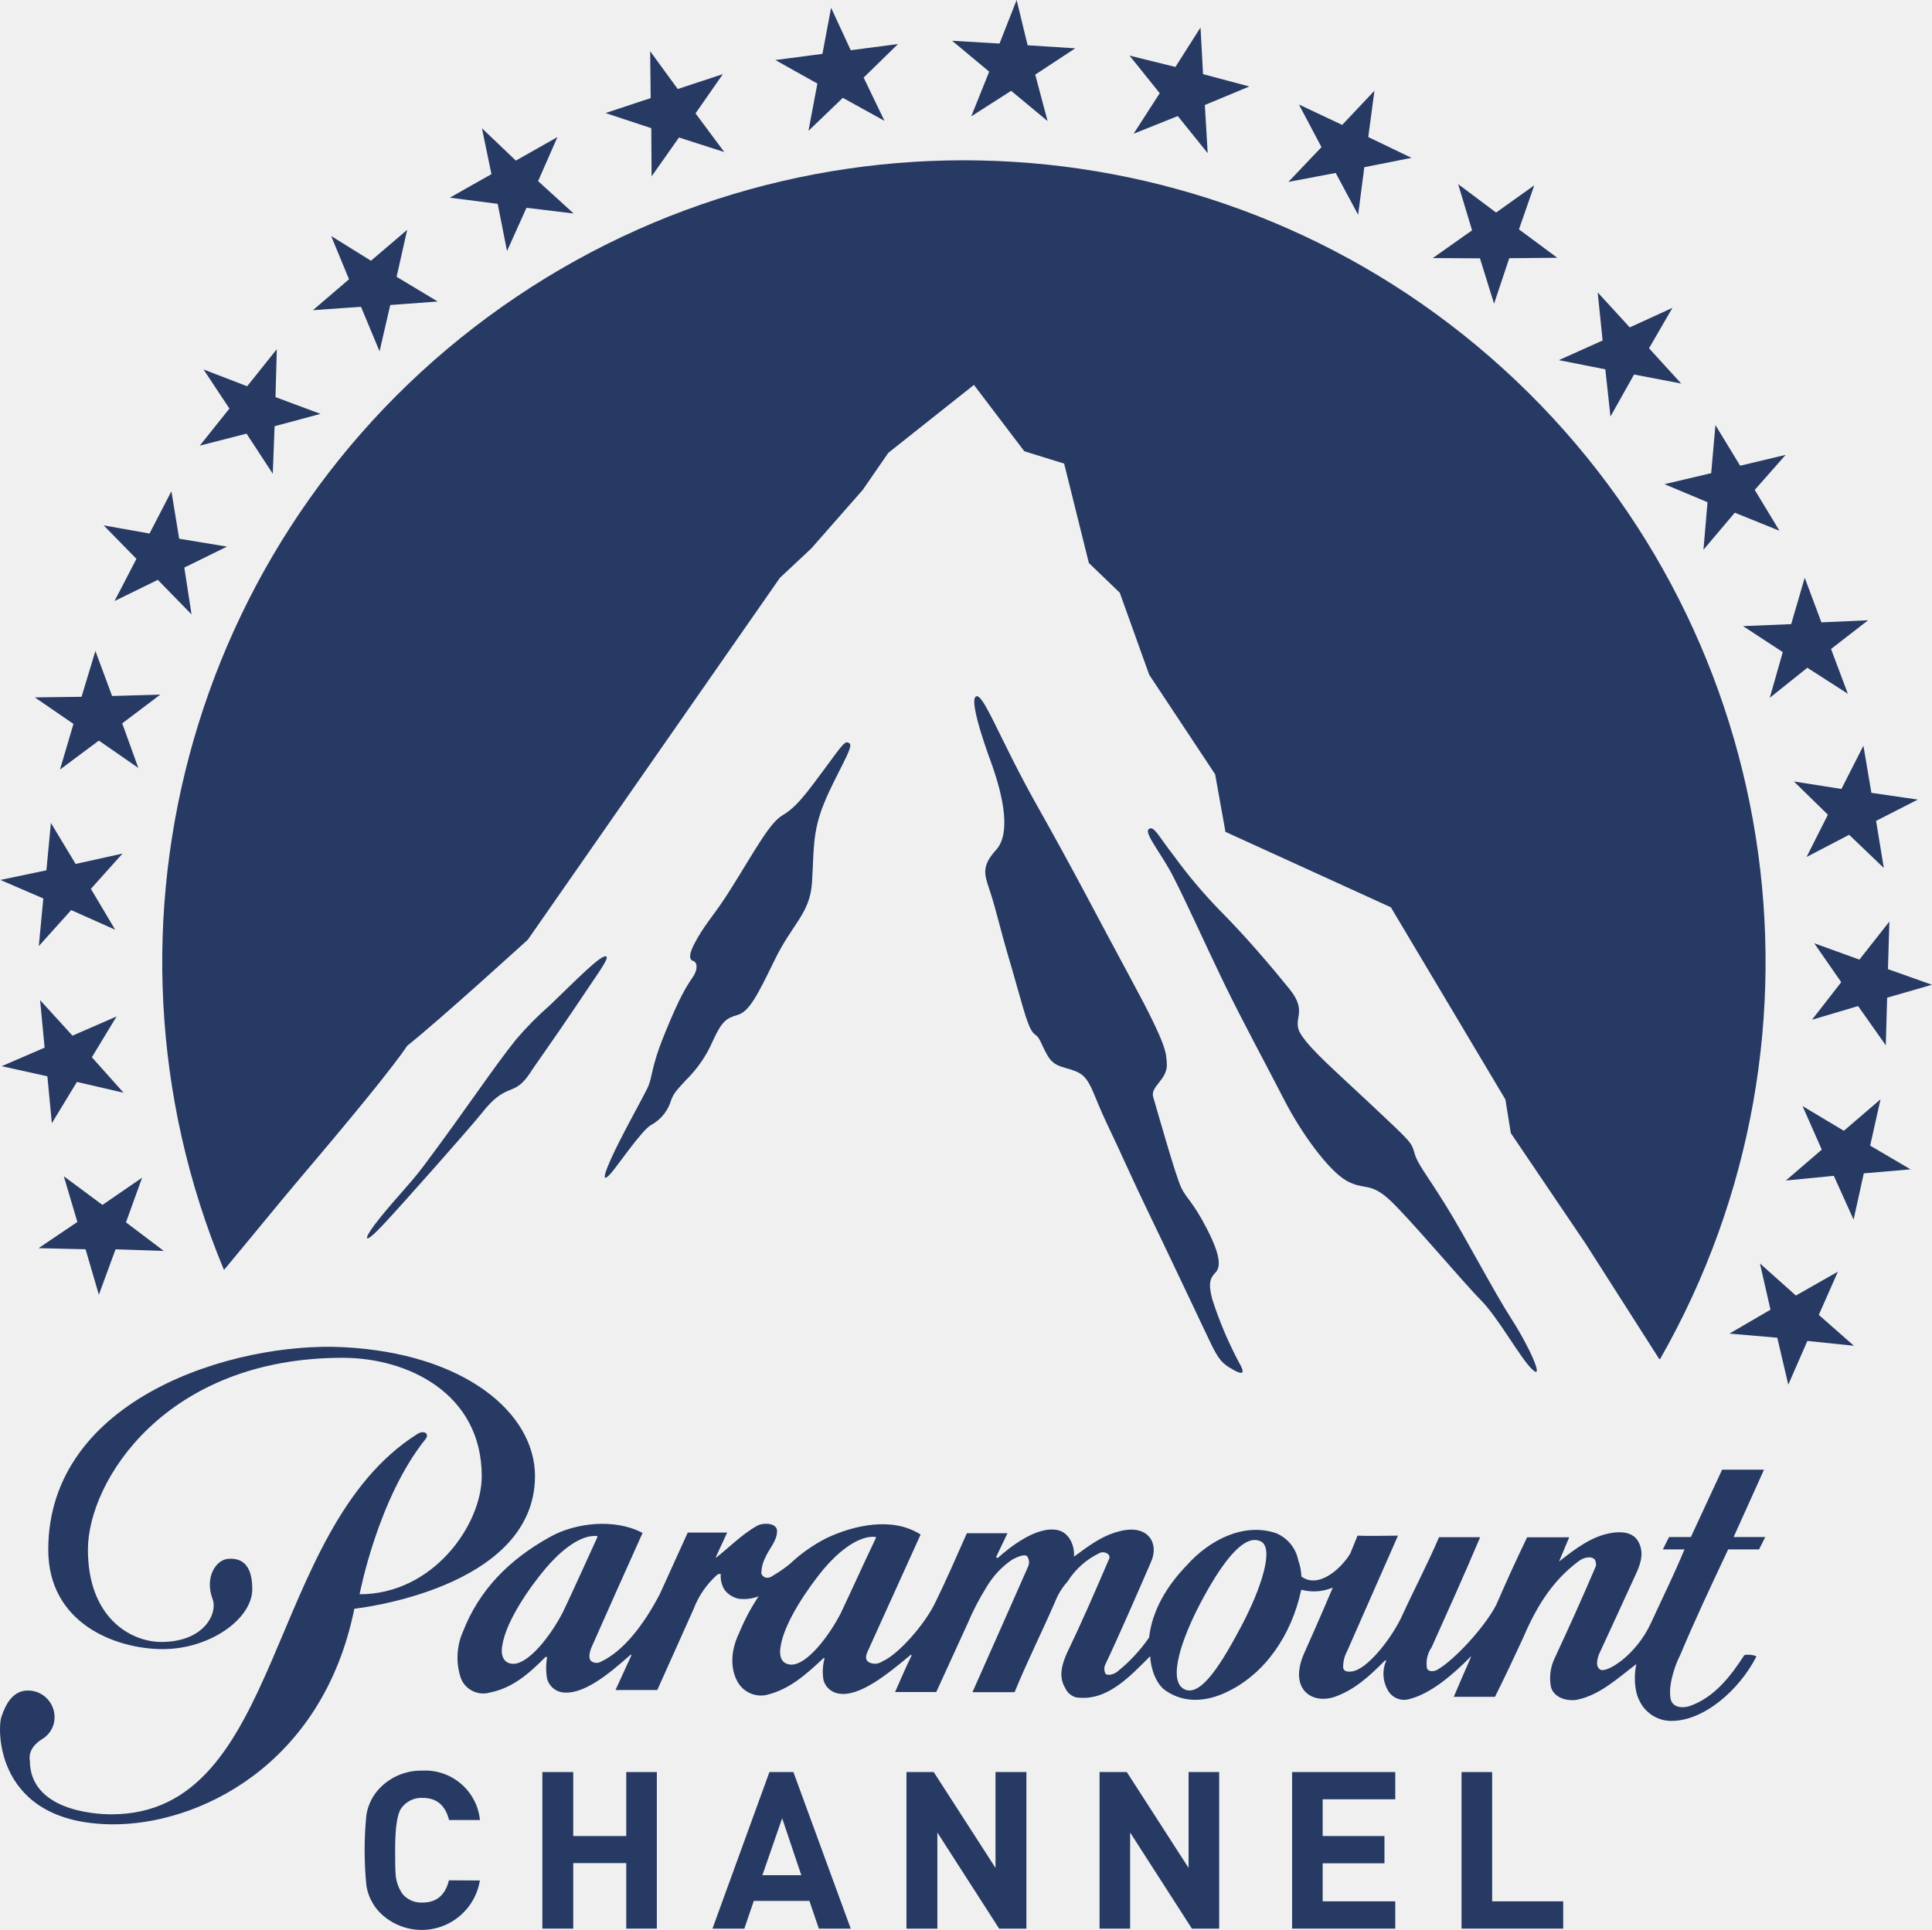
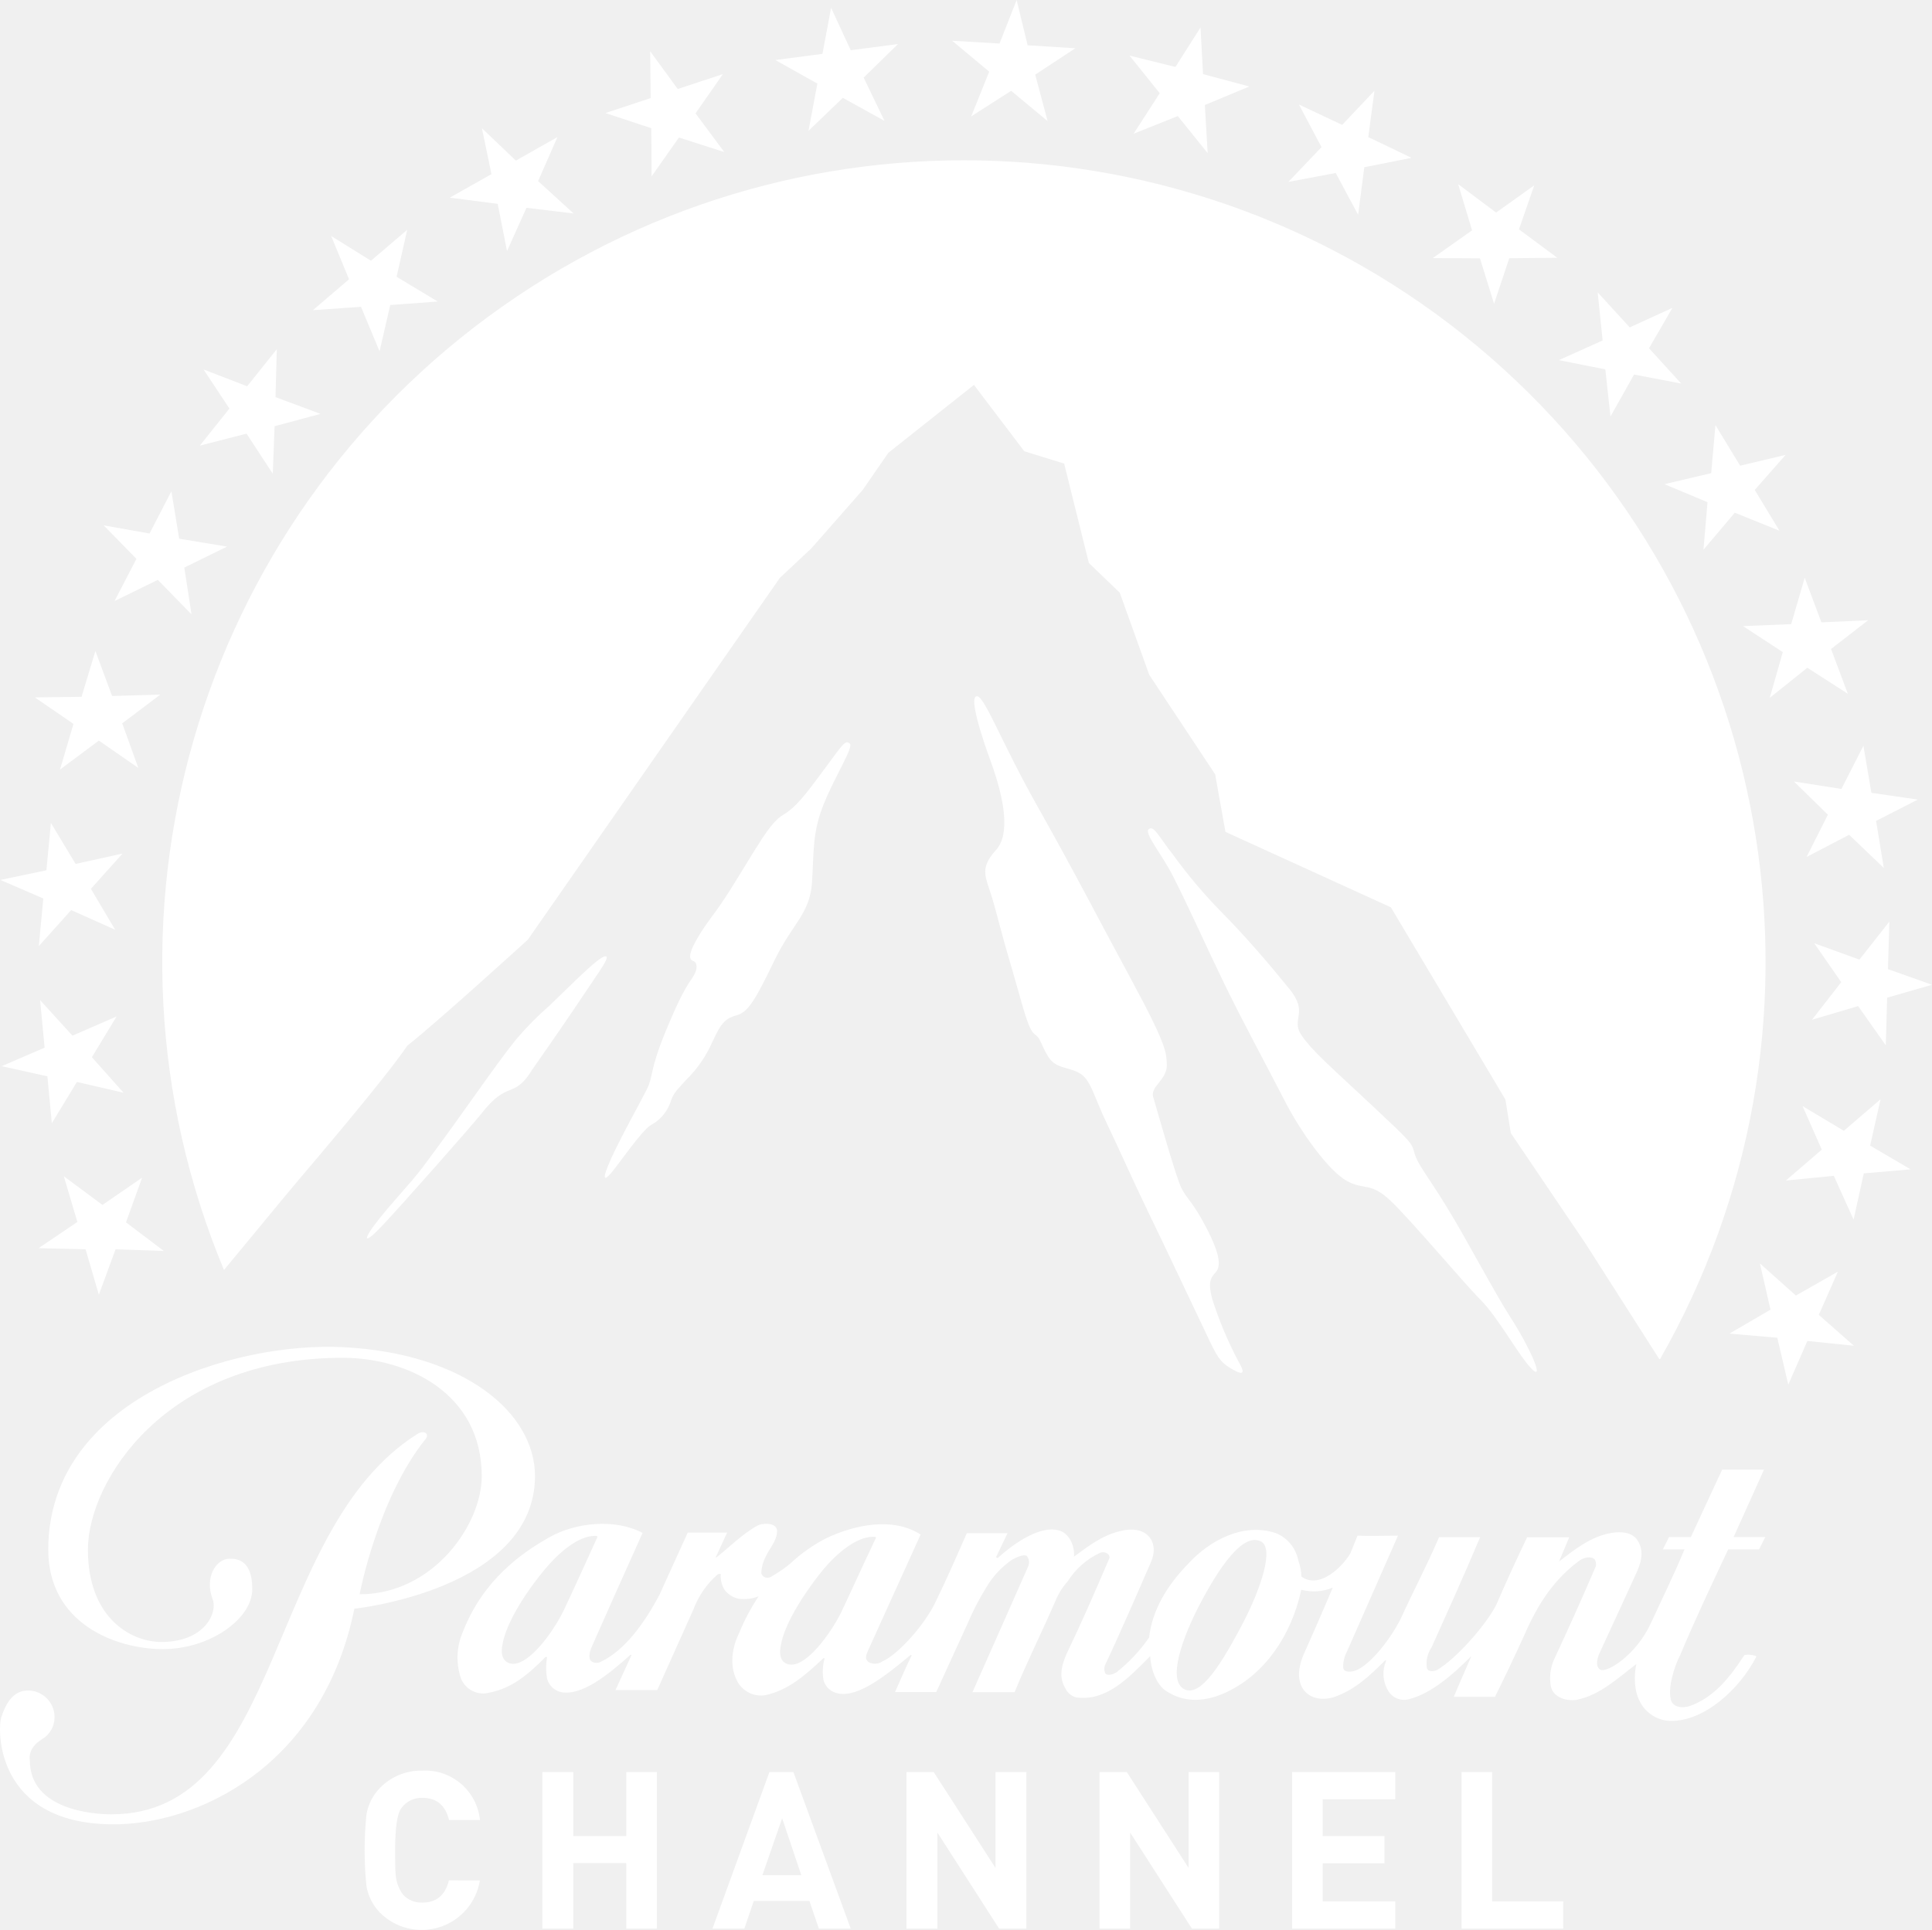
- <svg xmlns="http://www.w3.org/2000/svg" viewBox="0 0 312.69 312.43" fill="#273a64">
+ <svg xmlns="http://www.w3.org/2000/svg" viewBox="0 0 312.69 312.43" fill="#fff">
  <path d="M48.62,190.67c8.29-9.76,14.92-17.84,17.3-21.39,5-3.94,19.51-17.16,19.51-17.16l40.79-58.57,5.1-4.78,8.31-9.46,4.14-6,13.86-11,8.15,10.74,6.45,2,4,16.09,5,4.81L186,109.24l10.67,16.11,1.67,9.32,26.77,12.21L243.65,178l.87,5.43,12.12,17.92L268.54,220h.15A129.74,129.74,0,1,0,36.25,205.59C40.46,200.54,45.85,193.93,48.62,190.67Z" />
  <path d="M92.74,163.6c4-6,5.78-8.31,5.42-8.72-.62-.7-5.27,4.14-9.17,7.86a52.17,52.17,0,0,0-5.47,5.54c-3.71,4.61-8.17,11.42-15.08,20.64-2.15,2.87-5.29,6-7.85,9.4-1.74,2.32-1.81,3.38,1.37,0s14-15.62,15.92-18c4.25-5.49,5.19-2.42,8-6.75C85.84,173.53,90.07,167.59,92.74,163.6Z" />
  <path d="M118.29,143.89c4.19-6.7,6.27-10.67,8.39-11.93s3.5-3.06,6.69-7.38,3.4-4.75,4.14-4.23-2.23,5-4.15,9.72-1.61,7.72-1.94,12.79-3.19,6.66-6.06,12.58-4.15,8.34-6,8.87-2.54,1.05-4,4.22a19.88,19.88,0,0,1-4.36,6.34c-1.85,2-2.07,2.27-2.55,3.74a6.7,6.7,0,0,1-3.13,3.54c-1.54.95-5.31,6.49-6.42,7.76s-1.59,1.21,0-2.33,4.89-9.4,5.85-11.36.43-3,2.88-9,3.46-7.5,4.47-9,.64-2.49.11-2.65-1.05-.74.64-3.65S115.77,147.93,118.29,143.89Z" />
  <path d="M162.33,151.77c-1.36-5-1.47-5.64-2.27-8s-1.12-3.67,1.17-6.2,1.34-8.18-.86-14.25c0,0-3.62-9.64-2.46-10.54s3.79,6.73,10,17.75,9.47,17.49,15.31,28.29,5.48,11.66,5.62,13.24c.25,2.75-2.73,3.72-2.19,5.55.78,2.64,3.66,12.91,4.56,14.72s1.84,2.17,4.11,6.57,2.26,6.2,1.41,7.1-1.22,1.68-.54,4.28a61.87,61.87,0,0,0,4.25,10.12c1,1.69,1,2.38-.8,1.37s-2.37-1.54-3.85-4.66-7.62-16.1-10-21-4.47-9.69-6.68-14.3-2.57-7.15-4.53-8.16-3.8-.65-5-2.71-1.16-2.84-2.05-3.46-1.47-2.58-2.84-7.46S163.3,155.31,162.33,151.77Z" />
  <path d="M189.93,142c2.54,5,5,10.59,8.1,17s6.95,13.45,9.79,19,7.27,11.55,10.12,13.15,3.81.12,7.08,3.2,11.81,13.26,14.66,16.13S246,219.8,248,221.7s-.42-3.59-3.36-8.16-7.26-12.92-10.53-18.22-4.64-6.78-5.16-8.59-.42-1.69-6.75-7.64-9.92-9-11.61-11.58,1.28-3.48-1.89-7.4-7.17-8.59-11.07-12.52a80.93,80.93,0,0,1-7.7-9.12c-2.42-3.08-3.16-4.88-4-4.25S188.1,138.34,189.93,142Z" />
  <path d="M77.67,304.42a9.55,9.55,0,0,1-16.16,5.23,8.11,8.11,0,0,1-2.21-4.38,57.58,57.58,0,0,1,0-11.47,8.11,8.11,0,0,1,2.21-4.38,9.3,9.3,0,0,1,6.84-2.78,8.91,8.91,0,0,1,9.33,8h-5q-.89-3.59-4.28-3.59a4,4,0,0,0-3.45,1.67q-1,1.36-1,6.8,0,3,.07,3.7a6.28,6.28,0,0,0,1.18,3.46A4,4,0,0,0,68.38,308q3.39,0,4.28-3.6Z" />
  <path d="M106.31,312.22h-4.95V301.61H92.78v10.61h-5V286.87h5v10.36h8.58V286.87h4.95Z" />
  <path d="M137.69,312.22h-5.16L131,307.73h-9l-1.53,4.49h-5.16l9.22-25.35h3.88Zm-8-8.65-3.1-9.22-3.2,9.22Z" />
  <path d="M166.12,312.22h-4.41l-10-15.56v15.56h-5V286.87h4.41l10,15.52V286.87h5Z" />
  <path d="M197.32,312.22h-4.41l-10-15.56v15.56h-4.95V286.87h4.41l10,15.52V286.87h4.95Z" />
  <path d="M225.82,312.22h-16.7V286.87h16.7v4.41H214.07v5.95h10v4.41h-10v6.16h11.75Z" />
  <path d="M253,312.22H236.55V286.87h4.95V307.8H253Z" />
  <path d="M55.59,218.09c19.53,1,31,10.59,31,20.9-.08,18.36-29.24,21.44-29.24,21.44C52.2,285.85,32,295.51,18,295.33-.76,295.12-.45,279.95.22,277.95c.76-2.26,1.94-4.29,4.32-4.28A4.31,4.31,0,0,1,8.83,278a4.08,4.08,0,0,1-2,3.53c-2.51,1.54-2,3.44-2,3.44,0,8.08,10.43,8.74,13.14,8.74,28,.08,24.89-46,49.57-61.56,1.14-.72,2,0,1.34.81-7.74,9.6-10.68,25.13-10.68,25.13,11.9,0,19.75-11.23,19.77-19.1,0-13.49-12.07-19.15-22.38-19.18-28.83-.08-41.33,20-41.36,31s6.86,15,11.89,15c6.94,0,9.15-4.66,8.29-6.93-1.35-3.59.59-6.54,2.73-6.54.85,0,3.71-.13,3.69,4.92,0,4.85-6.93,9.73-14.52,9.71s-18.53-4.15-18.5-16.16C7.88,226.32,37.88,217.17,55.59,218.09Z" />
  <path d="M279.7,250.83l5,0,1-2-5.12,0,4.92-10.91-6.78,0-5.06,10.91h-3.53l-1,2h3.5c-1.88,4.5-3.29,7.26-5.42,11.9-2.4,5.25-7.19,8.16-8.2,7.56-.73-.43-.6-1.39-.25-2.41,1.89-4.14,4.07-8.79,6-13.05.77-1.65,1.4-3.52.38-5.3-.85-1.51-2.74-1.63-4.25-1.38-3.27.5-6,2.64-8.56,4.64l1.64-3.92-6.81,0c-1.89,3.92-3.25,6.93-5,10.94-1.73,3.4-6.67,8.88-9.58,10.53-.49.24-1.38.37-1.63-.26a4.63,4.63,0,0,1,.75-3.4c2.19-4.88,5.21-11.54,7.86-17.83l-6.65,0c-2,4.65-4.08,8.54-6.2,13.18-1.88,3.76-5.55,8.19-7.82,8.54-.78.13-1.5,0-1.5-.66a5.26,5.26,0,0,1,.64-2.61l8.23-18.7c-1.8,0-4.94.09-6.55,0-.27.74-.77,1.86-1.17,2.89-1.49,2.48-5.16,5.76-7.91,3.73a8.58,8.58,0,0,0-.51-2.63,6,6,0,0,0-3.59-4.39c-5.3-1.79-10.85,1.19-14.36,5.1-3.29,3.38-5.7,7.39-6.19,11.79a25.91,25.91,0,0,1-5.29,5.64c-.39.24-1.27.62-1.76.24a1.7,1.7,0,0,1,0-1.59c2-4.19,5.55-12.34,7.33-16.46,1.4-3-.36-6.18-4.91-5.07-3.14.74-5.37,2.61-7.53,4.15.15-1.66-.72-3.89-2.61-4.29-3.39-.78-7.95,2.89-9.73,4.51-.1,0-.27-.14-.27-.14l1.85-3.87-6.58,0c-1.77,4-3.29,7.5-5,11-1.77,3.8-6.17,8.68-8.66,9.74a2.13,2.13,0,0,1-2.17.16c-.37-.25-.75-.62-.23-1.75,3-6.65,5.41-11.92,8.58-18.94-4.51-2.9-10.68-1.56-15.2.56a25.39,25.39,0,0,0-5.91,4.15,19.5,19.5,0,0,1-2.67,1.87c-1,.76-1.75.38-2-.27a5.92,5.92,0,0,1,.65-2.6c.6-1.39,1.75-2.53,1.88-4,.27-1.65-2.11-1.65-3.12-1.18-2.54,1.4-4.69,3.63-6.67,5.16-.14.09-.14,0,0-.26l1.73-3.75-6.38,0-4.54,10c-2.55,4.87-5.81,9.16-9.48,10.89a1.46,1.46,0,0,1-1.49,0c-.65-.38-.38-1.49-.14-2.14,2.92-6.63,5.19-11.67,8.34-18.69-4.49-2.39-10.93-1.67-15.08.7-6.53,3.64-11.36,8.51-14,15.3a10.44,10.44,0,0,0-.31,7.57A3.89,3.89,0,0,0,79.28,274c3.65-.73,6.28-3,9-5.75h.27a10.27,10.27,0,0,0,0,3.54,3.06,3.06,0,0,0,2.24,2.14c3.41.67,7.68-2.87,11.21-6,.14-.12.26,0,.14.15l-2.52,5.51,6.76,0,5.85-13.05a14.12,14.12,0,0,1,3.91-5.66c.25-.12.62-.12.51,0a4.2,4.2,0,0,0,.63,2.51,3.89,3.89,0,0,0,2.24,1.42,6.66,6.66,0,0,0,3.26-.39,33.84,33.84,0,0,0-3.14,5.91c-1.53,3.14-1.3,5.91-.4,7.67A4.34,4.34,0,0,0,124,274.4c3.64-.86,6.26-3.13,9.17-5.87.13-.16.27-.16.27,0a8.06,8.06,0,0,0-.15,3.49,3,3,0,0,0,2.39,2.13c3.4.67,8.06-3.23,11.71-6.24,0-.11.14,0,.14.12-.76,1.49-2,4.4-2.67,5.89l6.67,0,5.09-11.13a41.32,41.32,0,0,1,3-5.79,14,14,0,0,1,4.17-4.5c.73-.38,1.75-.91,2.39-.63a1.66,1.66,0,0,1,.21,1.75c-3,6.79-5.93,13.43-9,20.32l6.82,0c2-4.9,4.39-9.65,6.58-14.7a10.75,10.75,0,0,1,2-3.22A12.39,12.39,0,0,1,178,251.4c.78-.37,1.88.24,1.49,1-2.41,5.62-4.44,10.29-6.84,15.28-.72,1.66-1.4,3.68-.25,5.58a2.69,2.69,0,0,0,1.75,1.52c5,.73,8.7-3.38,12-6.66.11,2.12,1,4.55,2.51,5.57,3.11,2.13,6.65,1.75,9.8.27,6.41-3,10.58-9.42,12.11-16.45,0-.13,0-.13.14-.13a7.9,7.9,0,0,0,5-.37c-2.12,5-4,9.21-4.66,10.69-2.41,5.52,1,8.18,4.78,7.06,3.37-1.14,5.78-3.39,8.29-5.91.13-.08.23-.08.23,0a5.28,5.28,0,0,0,.28,4.79,3,3,0,0,0,3.5,1.41c3.5-.9,7.07-4,9.83-6.79,0-.12.11-.12.11,0-.86,2-2,4.55-2.78,6.43l6.67,0c1.5-3,3-6.17,4.45-9.32,2-4.64,4.42-9.14,9.09-12.64,1-.75,2.12-.75,2.48-.37.28.1.42,1,.28,1.24-2.3,5.4-4.42,10.06-6.82,15.23A7.56,7.56,0,0,0,251,273c.39,1.79,2.51,2.43,4.17,2.18,3.78-.76,6.65-3.51,9.67-5.79a10.81,10.81,0,0,0,0,4.57,6.66,6.66,0,0,0,1,2.22,5.71,5.71,0,0,0,4.41,2.41c5.52.16,11.3-5.12,14-10.38.11-.26-1.91-.52-2-.17-2.29,3.54-4.93,6.82-8.82,8.16-1.26.4-2.65.14-3-1-.51-2,.5-5.32,1.52-7.3C274.38,262.11,276.8,257,279.7,250.83ZM91.12,260.95c-2,3.89-5.54,8.4-8.05,8.4-1.17,0-2.17-.88-1.77-3,.62-4,4.55-9.55,7-12.44,2-2.37,5.17-5.28,8-5.27.24,0,.49,0,.36.26C94.18,254.33,93.13,256.69,91.12,260.95Zm45,.13c-2,3.89-5.53,8.4-8,8.4-1.27,0-2.17-.88-1.77-3,.64-4,4.55-9.55,6.92-12.43,2-2.38,5.2-5.28,8.08-5.27.26,0,.52,0,.38.26C139.16,254.45,138.13,256.82,136.11,261.08Zm64.88,2c-3,5.65-6.56,11.8-9.33,10.38s-.35-8.32,2.65-14,6.72-11.17,9.58-10C206.44,250.35,204,257.39,201,263.07Z" />
  <path d="M157.19,18.84l6.46-4.14,5.9,4.9-2-7.52,6.48-4.26-7.71-.49L164.54,0l-2.77,7.05L154.1,6.6l6,5Zm124.92,82.52,6.43,4.21-2.11,7.4,6.08-4.87,6.56,4.21-2.72-7.25,6-4.65-7.56.34-2.7-7.22-2.19,7.51Zm19.48,19.36-3.56,7-7.69-1.21,5.5,5.38-3.45,6.84,6.89-3.59,5.61,5.37-1.25-7.62,6.75-3.45-7.51-1.09Zm-13.94,95.84,1.78,7.6,3.09-7.08,7.53.78-5.68-5,3.09-7-6.8,3.87-5.82-5.2,1.71,7.49-6.64,3.87Zm14-26.61,7.57-.65-6.54-3.84,1.68-7.5-5.94,5.1-6.68-4,3.11,7.05-5.81,5,7.76-.76,3.2,7.09Zm3.91-33.06.23-7.7-4.85,6.16-7.31-2.65L298,159l-4.73,6.08,7.46-2.21,4.48,6.35.22-7.71,7.25-2.09ZM183.47,21.65l7.15-2.86,4.84,6L195,17,202.2,14l-7.49-2-.41-7.55-4.06,6.39L182.81,9l4.89,6.09ZM276.36,81.3,275.7,89,280.77,83,288,85.92l-4-6.61,5-5.67-7.36,1.75-4-6.57-.69,7.78-7.56,1.78ZM216.18,28l3.63,6.77,1-7.7,7.64-1.52-7-3.36,1-7.5-5.22,5.53-7-3.3,3.65,6.9-5.36,5.63ZM252.3,58.3l7.52,1.49.83,7.64,3.82-6.8,7.63,1.46-5.21-5.71,3.79-6.54L263.77,53l-5.19-5.67.8,7.79ZM239.53,41.82l2.28,7.35,2.46-7.37,7.77-.07-6.2-4.6L248.32,30l-6.18,4.41L236,29.81l2.25,7.48-6.36,4.49ZM18.54,97.3l7-3.43L31,99.46l-1.17-7.58,6.91-3.39L29,87.21l-1.26-7.68L24.2,86.37l-7.42-1.32,5.3,5.42ZM13.85,202.24,16,209.6l2.7-7.35,7.81.26-6.12-4.63L23,190.65l-6.42,4.41-6.25-4.64,2.19,7.4-6.28,4.24ZM105.46,28.55l4.43-6.29,7.33,2.35-4.65-6.26L117,12l-7.31,2.41-4.46-6.11.08,7.58L98,18.3l7.41,2.45ZM80.55,33l1.51,7.64,3.15-7,7.63.92-5.75-5.24,3.13-7.13-6.73,3.81L78,20.76l1.54,7.43L72.8,32ZM58.43,49.67l3,7.2,1.73-7.49,7.68-.57-6.65-4,1.71-7.6-5.86,5-6.44-4,2.89,7-5.84,5Zm72.42-28.49,5.56-5.34,6.74,3.72-3.37-7,5.56-5.43-7.65,1-3.18-6.87-1.4,7.46-7.62,1,6.8,3.81ZM39.9,70.2l4.25,6.49L44.44,69l7.43-2-7.28-2.71.21-7.76-4.8,6-7.06-2.72,4.19,6.33-4.79,6ZM9.71,124.58,16,119.89l6.39,4.43-2.61-7.22,6.16-4.65-7.8.22-2.7-7.29L13.2,112.8l-7.56.1,6.25,4.29ZM6.28,153.16l5.24-5.83,7.12,3.18-3.93-6.62,5.12-5.71-7.59,1.68-4-6.64-.73,7.67L.06,142.45l6.95,3Zm2.11,28.67,4.06-6.68L20,176.9l-5.13-5.75,4-6.6-7.14,3.11-5.24-5.75.73,7.69-6.95,3,7.4,1.64Z" />
</svg>
